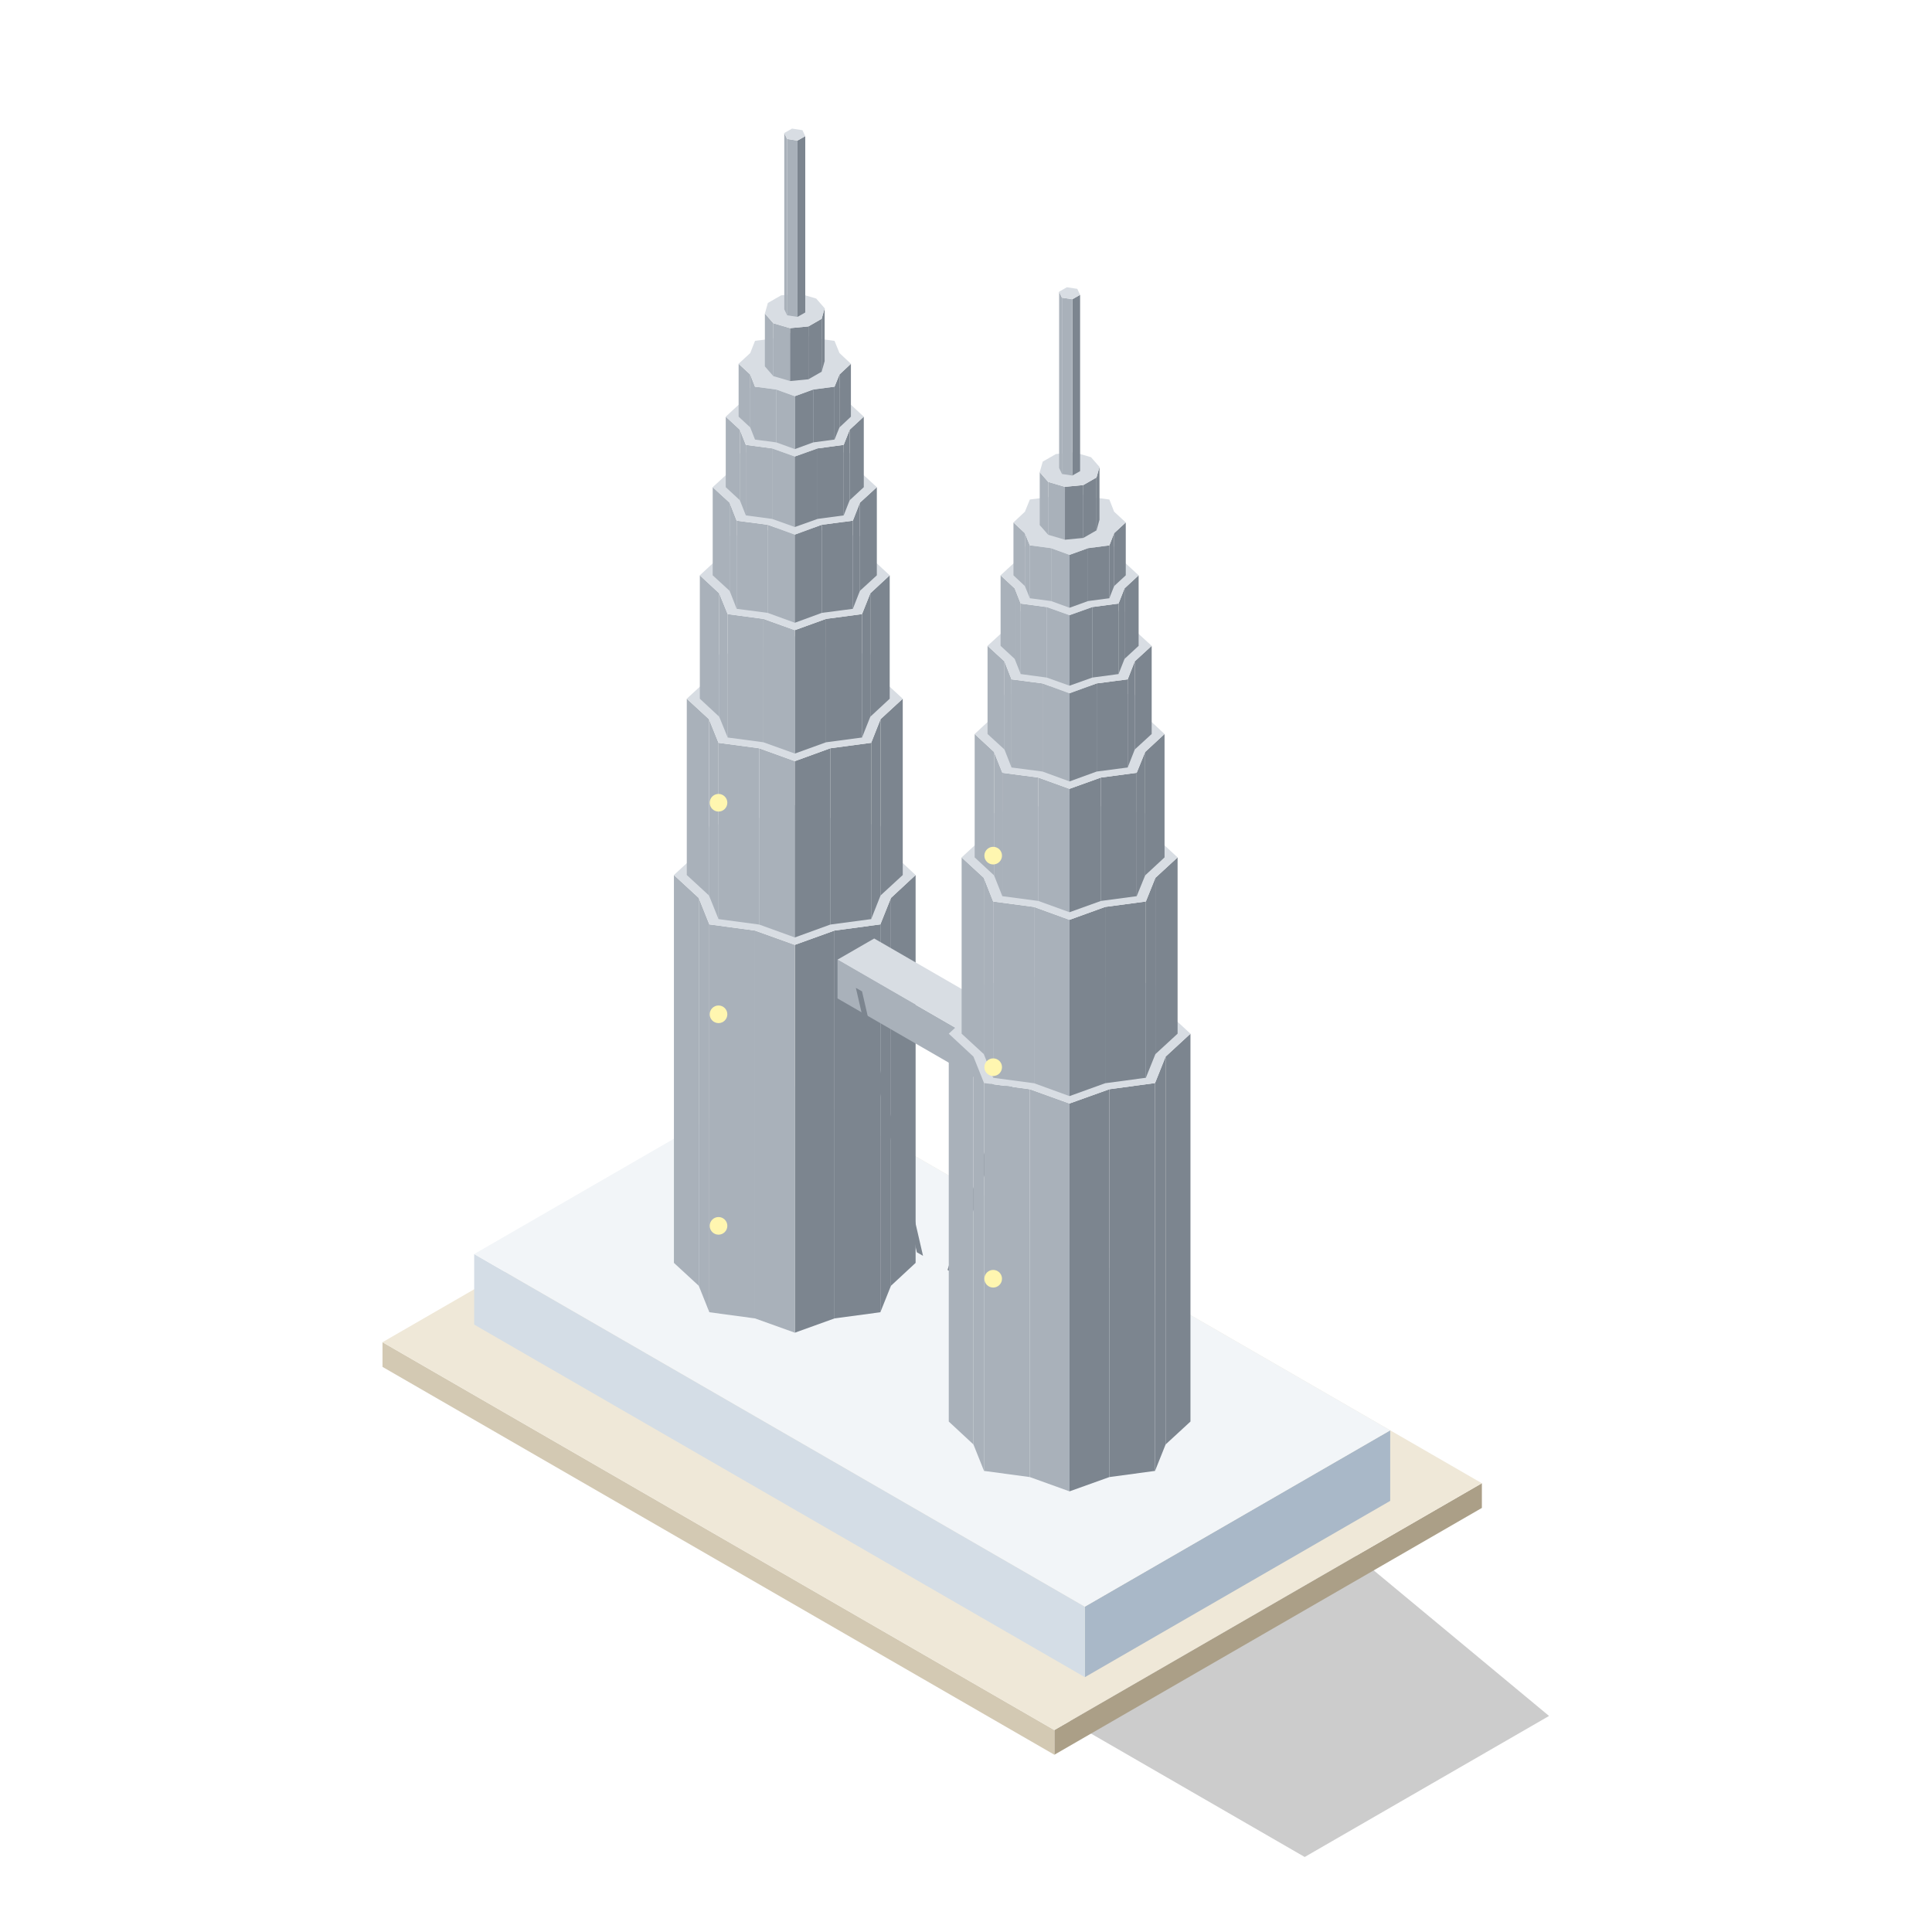
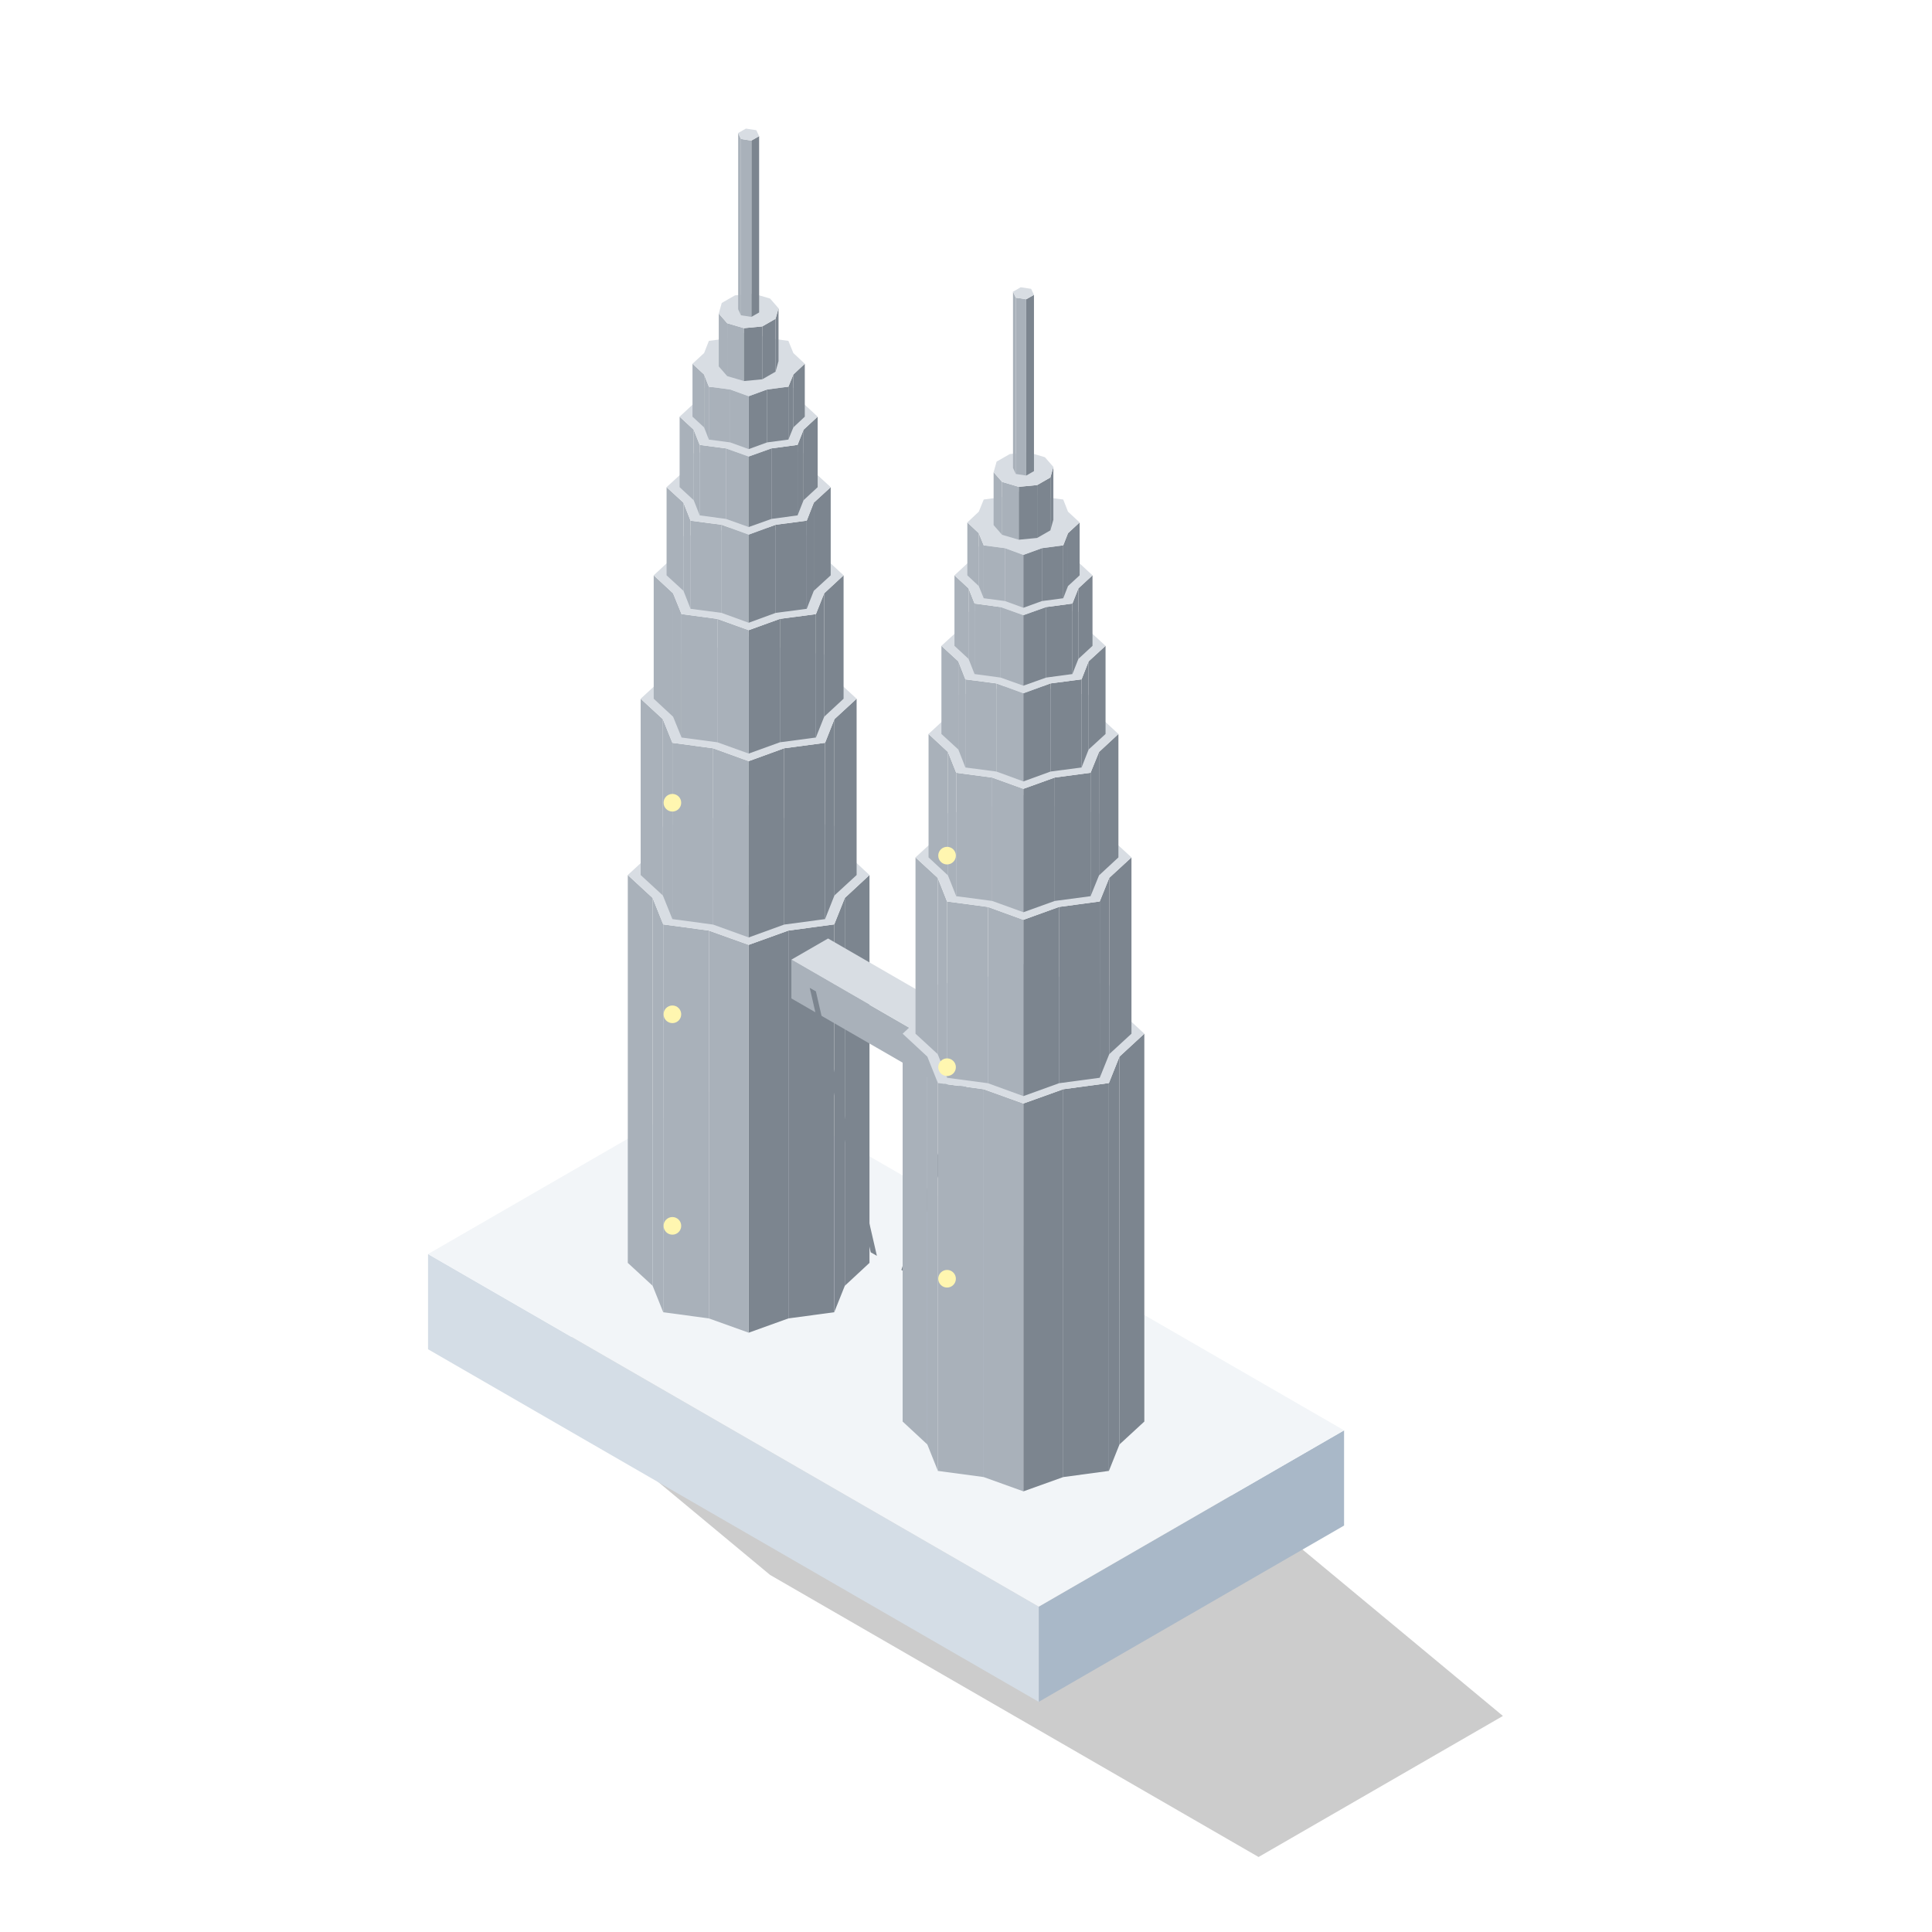
<svg xmlns="http://www.w3.org/2000/svg" viewBox="0 0 80 80">
-   <g transform="translate(38.6 59.52) scale(0.73)">
+   <g transform="translate(36.69 59.52) scale(0.73)">
    <path d="M-20.78 -4L-6.93 -12L20.78 4L34.99 15.8L21.13 23.8L-6.58 7.8Z" fill="#000000" opacity="0.2" />
-     <path d="M31.18 4L6.93 18L6.93 16.6L31.18 2.6Z" fill="#ab9f87" />
-     <path d="M-31.18 -4L6.93 18L6.93 16.6L-31.18 -5.4Z" fill="#d3c9b3" />
-     <path d="M-6.93 -19.4L31.18 2.6L6.93 16.6L-31.18 -5.4Z" fill="#efe8d8" />
-     <path d="M25.98 3.6L8.66 13.6L8.66 9.6L25.98 -0.4Z" fill="#a9b8c8" />
-     <path d="M-25.98 -6.4L8.66 13.6L8.66 9.6L-25.98 -10.4Z" fill="#d4dde6" />
+     <path d="M25.98 5L8.66 15L8.66 9.6L25.98 -0.4Z" fill="#a9b8c8" />
+     <path d="M-25.98 -5L8.66 15L8.66 9.6L-25.98 -10.4Z" fill="#d4dde6" />
    <path d="M-8.66 -20.4L25.98 -0.4L8.66 9.6L-25.98 -10.4Z" fill="#f2f5f8" />
    <path d="M-0.94 -9.9L-2.34 -8.6L-2.34 -30.6L-0.94 -31.9Z" fill="#7c858f" />
    <path d="M-13.24 -8.6L-14.65 -9.9L-14.65 -31.9L-13.24 -30.6Z" fill="#a9b1ba" />
    <path d="M-2.34 -8.6L-2.94 -7.1L-2.94 -29.1L-2.34 -30.6Z" fill="#7c858f" />
    <path d="M-12.64 -7.1L-13.24 -8.6L-13.24 -30.6L-12.64 -29.1Z" fill="#a9b1ba" />
    <path d="M-10.05 -6.75L-12.64 -7.1L-12.64 -29.1L-10.05 -28.75Z" fill="#a9b1ba" />
    <path d="M-2.94 -7.1L-5.54 -6.75L-5.54 -28.75L-2.94 -29.1Z" fill="#7c858f" />
    <path d="M-5.54 -6.75L-7.79 -5.94L-7.79 -27.94L-5.54 -28.75Z" fill="#7c858f" />
    <path d="M-7.79 -5.94L-10.05 -6.75L-10.05 -28.75L-7.79 -27.94Z" fill="#a9b1ba" />
    <path d="M-2.94 -29.1L-5.54 -28.75L-7.79 -27.94L-10.05 -28.75L-12.64 -29.1L-13.24 -30.6L-14.65 -31.9L-13.24 -33.2L-12.64 -34.7L-10.05 -35.05L-7.79 -35.86L-5.54 -35.05L-2.94 -34.7L-2.34 -33.2L-0.94 -31.9L-2.34 -30.6Z" fill="#d8dde3" />
    <path d="M-14.68 -11.44L-7.89 -7.52L-7.89 -8.02L-14.68 -11.94Z" fill="#b8cfe2" opacity="0" />
    <path d="M-14.68 -14.44L-7.89 -10.52L-7.89 -11.02L-14.68 -14.94Z" fill="#b8cfe2" opacity="0" />
    <path d="M-14.68 -17.44L-7.89 -13.52L-7.89 -14.02L-14.68 -17.94Z" fill="#b8cfe2" opacity="0" />
    <path d="M-14.68 -20.44L-7.89 -16.52L-7.89 -17.02L-14.68 -20.94Z" fill="#b8cfe2" opacity="0" />
    <path d="M-14.68 -23.44L-7.89 -19.52L-7.89 -20.02L-14.68 -23.94Z" fill="#b8cfe2" opacity="0" />
    <path d="M-14.68 -26.44L-7.89 -22.52L-7.89 -23.02L-14.68 -26.94Z" fill="#b8cfe2" opacity="0" />
    <path d="M-14.68 -29.44L-7.89 -25.52L-7.89 -26.02L-14.68 -29.94Z" fill="#b8cfe2" opacity="0" />
    <path d="M-1.67 -31.9L-2.93 -30.74L-2.93 -40.74L-1.67 -41.9Z" fill="#7c858f" />
    <path d="M-12.66 -30.74L-13.92 -31.9L-13.92 -41.9L-12.66 -40.74Z" fill="#a9b1ba" />
    <path d="M-2.93 -30.74L-3.46 -29.4L-3.46 -39.4L-2.93 -40.74Z" fill="#7c858f" />
    <path d="M-12.12 -29.4L-12.66 -30.74L-12.66 -40.74L-12.12 -39.4Z" fill="#a9b1ba" />
    <path d="M-3.46 -29.4L-5.78 -29.09L-5.78 -39.09L-3.46 -39.4Z" fill="#7c858f" />
    <path d="M-9.81 -29.09L-12.12 -29.4L-12.12 -39.4L-9.81 -39.09Z" fill="#a9b1ba" />
    <path d="M-7.79 -28.36L-9.81 -29.09L-9.81 -39.09L-7.79 -38.36Z" fill="#a9b1ba" />
    <path d="M-5.78 -29.09L-7.79 -28.36L-7.79 -38.36L-5.78 -39.09Z" fill="#7c858f" />
    <path d="M-3.46 -39.4L-5.78 -39.09L-7.79 -38.36L-9.81 -39.09L-12.12 -39.4L-12.66 -40.74L-13.92 -41.9L-12.66 -43.06L-12.12 -44.4L-9.81 -44.71L-7.79 -45.44L-5.78 -44.71L-3.46 -44.4L-2.93 -43.06L-1.67 -41.9L-2.93 -40.74Z" fill="#d8dde3" />
    <path d="M-13.94 -33.45L-7.88 -29.95L-7.88 -30.45L-13.94 -33.95Z" fill="#b8cfe2" opacity="0" />
    <path d="M-13.94 -36.45L-7.88 -32.95L-7.88 -33.45L-13.94 -36.95Z" fill="#b8cfe2" opacity="0" />
    <path d="M-13.94 -39.45L-7.88 -35.95L-7.88 -36.45L-13.94 -39.95Z" fill="#b8cfe2" opacity="0" />
    <path d="M-2.41 -41.9L-3.51 -40.88L-3.51 -47.88L-2.41 -48.9Z" fill="#7c858f" />
    <path d="M-12.08 -40.88L-13.18 -41.9L-13.18 -48.9L-12.08 -47.88Z" fill="#a9b1ba" />
    <path d="M-3.51 -40.88L-3.98 -39.7L-3.98 -46.7L-3.51 -47.88Z" fill="#7c858f" />
    <path d="M-11.6 -39.7L-12.08 -40.88L-12.08 -47.88L-11.6 -46.7Z" fill="#a9b1ba" />
    <path d="M-9.57 -39.43L-11.6 -39.7L-11.6 -46.7L-9.57 -46.43Z" fill="#a9b1ba" />
    <path d="M-3.98 -39.7L-6.02 -39.43L-6.02 -46.43L-3.98 -46.7Z" fill="#7c858f" />
    <path d="M-6.02 -39.43L-7.79 -38.79L-7.79 -45.79L-6.02 -46.43Z" fill="#7c858f" />
    <path d="M-7.79 -38.79L-9.57 -39.43L-9.57 -46.43L-7.79 -45.79Z" fill="#a9b1ba" />
    <path d="M-3.98 -46.7L-6.02 -46.43L-7.79 -45.79L-9.57 -46.43L-11.6 -46.7L-12.08 -47.88L-13.18 -48.9L-12.08 -49.92L-11.6 -51.1L-9.57 -51.37L-7.79 -52.01L-6.02 -51.37L-3.98 -51.1L-3.51 -49.92L-2.41 -48.9L-3.51 -47.88Z" fill="#d8dde3" />
    <path d="M-13.21 -43.46L-7.87 -40.38L-7.87 -40.88L-13.21 -43.96Z" fill="#b8cfe2" opacity="0" />
    <path d="M-13.21 -46.46L-7.87 -43.38L-7.87 -43.88L-13.21 -46.96Z" fill="#b8cfe2" opacity="0" />
    <path d="M-3.14 -48.9L-4.1 -48.02L-4.1 -53.02L-3.14 -53.9Z" fill="#7c858f" />
    <path d="M-11.49 -48.02L-12.45 -48.9L-12.45 -53.9L-11.49 -53.02Z" fill="#a9b1ba" />
    <path d="M-4.1 -48.02L-4.5 -47L-4.5 -52L-4.1 -53.02Z" fill="#7c858f" />
    <path d="M-11.09 -47L-11.49 -48.02L-11.49 -53.02L-11.09 -52Z" fill="#a9b1ba" />
    <path d="M-4.5 -47L-6.26 -46.77L-6.26 -51.77L-4.5 -52Z" fill="#7c858f" />
    <path d="M-9.33 -46.77L-11.09 -47L-11.09 -52L-9.33 -51.77Z" fill="#a9b1ba" />
    <path d="M-7.79 -46.21L-9.33 -46.77L-9.33 -51.77L-7.79 -51.21Z" fill="#a9b1ba" />
    <path d="M-6.26 -46.77L-7.79 -46.21L-7.79 -51.21L-6.26 -51.77Z" fill="#7c858f" />
    <path d="M-4.5 -52L-6.26 -51.77L-7.79 -51.21L-9.33 -51.77L-11.09 -52L-11.49 -53.02L-12.45 -53.9L-11.49 -54.78L-11.09 -55.8L-9.33 -56.03L-7.79 -56.59L-6.26 -56.03L-4.5 -55.8L-4.1 -54.78L-3.14 -53.9L-4.1 -53.02Z" fill="#d8dde3" />
    <path d="M-12.47 -50.46L-7.86 -47.8L-7.86 -48.3L-12.47 -50.96Z" fill="#b8cfe2" opacity="0" />
    <path d="M-3.88 -53.9L-4.68 -53.16L-4.68 -57.16L-3.88 -57.9Z" fill="#7c858f" />
    <path d="M-10.91 -53.16L-11.71 -53.9L-11.71 -57.9L-10.91 -57.16Z" fill="#a9b1ba" />
    <path d="M-4.68 -53.16L-5.02 -52.3L-5.02 -56.3L-4.68 -57.16Z" fill="#7c858f" />
    <path d="M-10.57 -52.3L-10.91 -53.16L-10.91 -57.16L-10.57 -56.3Z" fill="#a9b1ba" />
    <path d="M-9.08 -52.1L-10.57 -52.3L-10.57 -56.3L-9.08 -56.1Z" fill="#a9b1ba" />
    <path d="M-5.02 -52.3L-6.5 -52.1L-6.5 -56.1L-5.02 -56.3Z" fill="#7c858f" />
    <path d="M-7.79 -51.64L-9.08 -52.1L-9.08 -56.1L-7.79 -55.64Z" fill="#a9b1ba" />
    <path d="M-6.5 -52.1L-7.79 -51.64L-7.79 -55.64L-6.5 -56.1Z" fill="#7c858f" />
    <path d="M-5.02 -56.3L-6.5 -56.1L-7.79 -55.64L-9.08 -56.1L-10.57 -56.3L-10.91 -57.16L-11.71 -57.9L-10.91 -58.64L-10.57 -59.5L-9.08 -59.7L-7.79 -60.16L-6.5 -59.7L-5.02 -59.5L-4.68 -58.64L-3.88 -57.9L-4.68 -57.16Z" fill="#d8dde3" />
    <path d="M-11.73 -55.47L-7.85 -53.23L-7.85 -53.73L-11.73 -55.97Z" fill="#b8cfe2" opacity="0" />
    <path d="M-4.61 -57.9L-5.26 -57.29L-5.26 -60.29L-4.61 -60.9Z" fill="#7c858f" />
    <path d="M-10.32 -57.29L-10.98 -57.9L-10.98 -60.9L-10.32 -60.29Z" fill="#a9b1ba" />
    <path d="M-5.26 -57.29L-5.54 -56.6L-5.54 -59.6L-5.26 -60.29Z" fill="#7c858f" />
    <path d="M-10.05 -56.6L-10.32 -57.29L-10.32 -60.29L-10.05 -59.6Z" fill="#a9b1ba" />
    <path d="M-5.54 -56.6L-6.75 -56.44L-6.75 -59.44L-5.54 -59.6Z" fill="#7c858f" />
    <path d="M-8.84 -56.44L-10.05 -56.6L-10.05 -59.6L-8.84 -59.44Z" fill="#a9b1ba" />
    <path d="M-6.75 -56.44L-7.79 -56.06L-7.79 -59.06L-6.75 -59.44Z" fill="#7c858f" />
    <path d="M-7.79 -56.06L-8.84 -56.44L-8.84 -59.44L-7.79 -59.06Z" fill="#a9b1ba" />
    <path d="M-5.54 -59.6L-6.75 -59.44L-7.79 -59.06L-8.84 -59.44L-10.05 -59.6L-10.32 -60.29L-10.98 -60.9L-10.32 -61.51L-10.05 -62.2L-8.84 -62.36L-7.79 -62.74L-6.75 -62.36L-5.54 -62.2L-5.26 -61.51L-4.61 -60.9L-5.26 -60.29Z" fill="#d8dde3" />
    <path d="M-10.99 -59.47L-7.84 -57.65L-7.84 -58.15L-10.99 -59.97Z" fill="#b8cfe2" opacity="0" />
    <path d="M-6.1 -61.05L-6.27 -60.45L-6.27 -63.45L-6.1 -64.05Z" fill="#7c858f" />
    <path d="M-9.01 -60.2L-9.49 -60.75L-9.49 -63.75L-9.01 -63.2Z" fill="#a9b1ba" />
    <path d="M-6.27 -60.45L-7.02 -60.02L-7.02 -63.02L-6.27 -63.45Z" fill="#7c858f" />
    <path d="M-8.06 -59.92L-9.01 -60.2L-9.01 -63.2L-8.06 -62.92Z" fill="#a9b1ba" />
    <path d="M-7.02 -60.02L-8.06 -59.92L-8.06 -62.92L-7.02 -63.02Z" fill="#7c858f" />
    <path d="M-7.02 -63.02L-8.06 -62.92L-9.01 -63.2L-9.49 -63.75L-9.32 -64.35L-8.57 -64.78L-7.53 -64.88L-6.58 -64.6L-6.1 -64.05L-6.27 -63.45Z" fill="#d8dde3" />
    <path d="M-8.23 -63.65L-8.39 -63.99L-8.39 -73.99L-8.23 -73.65Z" fill="#a9b1ba" />
    <path d="M-7.2 -63.81L-7.64 -63.56L-7.64 -73.56L-7.2 -73.81Z" fill="#7c858f" />
    <path d="M-7.64 -63.56L-8.23 -63.65L-8.23 -73.65L-7.64 -73.56Z" fill="#a9b1ba" />
    <path d="M-7.64 -73.56L-8.23 -73.65L-8.39 -73.99L-7.95 -74.24L-7.36 -74.15L-7.2 -73.81Z" fill="#d8dde3" />
    <path d="M5.37 -21.1L3.29 -19.9L3.29 -22.1L5.37 -23.3Z" fill="#7c858f" />
    <path d="M-5.37 -24.9L3.29 -19.9L3.29 -22.1L-5.37 -27.1Z" fill="#a9b1ba" />
    <path d="M-3.29 -28.3L5.37 -23.3L3.29 -22.1L-5.37 -27.1Z" fill="#d8dde3" />
    <path d="M-5.37 -24.9L-1.04 -13.4L3.29 -19.9Z" fill="#7c858f" opacity="0" />
    <path d="M-4.33 -25.5L-0.87 -10.5L-0.52 -10.3L-3.98 -25.3Z" fill="#7c858f" />
    <path d="M4.33 -20.5L0.87 -9.5L1.21 -9.3L4.68 -20.3Z" fill="#7c858f" />
    <path d="M14.65 -0.9L13.24 0.4L13.24 -21.6L14.65 -22.9Z" fill="#7c858f" />
    <path d="M2.34 0.4L0.94 -0.9L0.94 -22.9L2.34 -21.6Z" fill="#a9b1ba" />
    <path d="M13.24 0.4L12.64 1.9L12.64 -20.1L13.24 -21.6Z" fill="#7c858f" />
    <path d="M2.94 1.9L2.34 0.4L2.34 -21.6L2.94 -20.1Z" fill="#a9b1ba" />
    <path d="M5.54 2.25L2.94 1.9L2.94 -20.1L5.54 -19.75Z" fill="#a9b1ba" />
    <path d="M12.64 1.9L10.05 2.25L10.05 -19.75L12.64 -20.1Z" fill="#7c858f" />
    <path d="M7.79 3.06L5.54 2.25L5.54 -19.75L7.79 -18.94Z" fill="#a9b1ba" />
    <path d="M10.05 2.25L7.79 3.06L7.79 -18.94L10.05 -19.75Z" fill="#7c858f" />
    <path d="M12.64 -20.1L10.05 -19.75L7.79 -18.94L5.54 -19.75L2.94 -20.1L2.34 -21.6L0.94 -22.9L2.34 -24.2L2.94 -25.7L5.54 -26.05L7.79 -26.86L10.05 -26.05L12.64 -25.7L13.24 -24.2L14.65 -22.9L13.24 -21.6Z" fill="#d8dde3" />
    <path d="M0.91 -2.44L7.7 1.48L7.7 0.98L0.91 -2.94Z" fill="#b8cfe2" opacity="0" />
    <path d="M0.91 -5.44L7.7 -1.52L7.7 -2.02L0.91 -5.94Z" fill="#b8cfe2" opacity="0" />
    <path d="M0.91 -8.44L7.7 -4.52L7.7 -5.02L0.91 -8.94Z" fill="#b8cfe2" opacity="0" />
    <path d="M0.91 -11.44L7.7 -7.52L7.7 -8.02L0.91 -11.94Z" fill="#b8cfe2" opacity="0" />
    <path d="M0.91 -14.44L7.7 -10.52L7.7 -11.02L0.91 -14.94Z" fill="#b8cfe2" opacity="0" />
    <path d="M0.91 -17.44L7.7 -13.52L7.7 -14.02L0.91 -17.94Z" fill="#b8cfe2" opacity="0" />
    <path d="M0.91 -20.44L7.7 -16.52L7.7 -17.02L0.91 -20.94Z" fill="#b8cfe2" opacity="0" />
    <path d="M13.92 -22.9L12.66 -21.74L12.66 -31.74L13.92 -32.9Z" fill="#7c858f" />
    <path d="M2.93 -21.74L1.67 -22.9L1.67 -32.9L2.93 -31.74Z" fill="#a9b1ba" />
    <path d="M3.46 -20.4L2.93 -21.74L2.93 -31.74L3.46 -30.4Z" fill="#a9b1ba" />
    <path d="M12.66 -21.74L12.12 -20.4L12.12 -30.4L12.66 -31.74Z" fill="#7c858f" />
    <path d="M12.12 -20.4L9.81 -20.09L9.81 -30.09L12.12 -30.4Z" fill="#7c858f" />
    <path d="M5.78 -20.09L3.46 -20.4L3.46 -30.4L5.78 -30.09Z" fill="#a9b1ba" />
    <path d="M7.79 -19.36L5.78 -20.09L5.78 -30.09L7.79 -29.36Z" fill="#a9b1ba" />
    <path d="M9.81 -20.09L7.79 -19.36L7.79 -29.36L9.81 -30.09Z" fill="#7c858f" />
    <path d="M12.12 -30.4L9.81 -30.09L7.79 -29.36L5.78 -30.09L3.46 -30.4L2.93 -31.74L1.67 -32.9L2.93 -34.06L3.46 -35.4L5.78 -35.71L7.79 -36.44L9.81 -35.71L12.12 -35.4L12.66 -34.06L13.92 -32.9L12.66 -31.74Z" fill="#d8dde3" />
    <path d="M1.65 -24.45L7.71 -20.95L7.71 -21.45L1.65 -24.95Z" fill="#b8cfe2" opacity="0" />
    <path d="M1.65 -27.45L7.71 -23.95L7.71 -24.45L1.65 -27.95Z" fill="#b8cfe2" opacity="0" />
    <path d="M1.65 -30.45L7.71 -26.95L7.71 -27.45L1.65 -30.95Z" fill="#b8cfe2" opacity="0" />
    <path d="M13.18 -32.9L12.08 -31.88L12.08 -38.88L13.18 -39.9Z" fill="#7c858f" />
    <path d="M3.51 -31.88L2.41 -32.9L2.41 -39.9L3.51 -38.88Z" fill="#a9b1ba" />
    <path d="M12.08 -31.88L11.6 -30.7L11.6 -37.7L12.08 -38.88Z" fill="#7c858f" />
    <path d="M3.98 -30.7L3.51 -31.88L3.51 -38.88L3.98 -37.7Z" fill="#a9b1ba" />
    <path d="M6.02 -30.43L3.98 -30.7L3.98 -37.7L6.02 -37.43Z" fill="#a9b1ba" />
    <path d="M11.6 -30.7L9.57 -30.43L9.57 -37.43L11.6 -37.7Z" fill="#7c858f" />
    <path d="M7.79 -29.79L6.02 -30.43L6.02 -37.43L7.79 -36.79Z" fill="#a9b1ba" />
    <path d="M9.57 -30.43L7.79 -29.79L7.79 -36.79L9.57 -37.43Z" fill="#7c858f" />
    <path d="M11.6 -37.7L9.57 -37.43L7.79 -36.79L6.02 -37.43L3.98 -37.7L3.51 -38.88L2.41 -39.9L3.51 -40.92L3.98 -42.1L6.02 -42.37L7.79 -43.01L9.57 -42.37L11.6 -42.1L12.08 -40.92L13.18 -39.9L12.08 -38.88Z" fill="#d8dde3" />
    <path d="M2.38 -34.46L7.72 -31.38L7.72 -31.88L2.38 -34.96Z" fill="#b8cfe2" opacity="0" />
    <path d="M2.38 -37.46L7.72 -34.38L7.72 -34.88L2.38 -37.96Z" fill="#b8cfe2" opacity="0" />
    <path d="M12.45 -39.9L11.49 -39.02L11.49 -44.02L12.45 -44.9Z" fill="#7c858f" />
    <path d="M4.1 -39.02L3.14 -39.9L3.14 -44.9L4.1 -44.02Z" fill="#a9b1ba" />
    <path d="M11.49 -39.02L11.09 -38L11.09 -43L11.49 -44.02Z" fill="#7c858f" />
    <path d="M4.5 -38L4.1 -39.02L4.1 -44.02L4.5 -43Z" fill="#a9b1ba" />
    <path d="M11.09 -38L9.33 -37.77L9.33 -42.77L11.09 -43Z" fill="#7c858f" />
    <path d="M6.26 -37.77L4.5 -38L4.5 -43L6.26 -42.77Z" fill="#a9b1ba" />
    <path d="M7.79 -37.21L6.26 -37.77L6.26 -42.77L7.79 -42.21Z" fill="#a9b1ba" />
    <path d="M9.33 -37.77L7.79 -37.21L7.79 -42.21L9.33 -42.77Z" fill="#7c858f" />
    <path d="M11.09 -43L9.33 -42.77L7.79 -42.21L6.26 -42.77L4.5 -43L4.1 -44.02L3.14 -44.9L4.1 -45.78L4.5 -46.8L6.26 -47.03L7.79 -47.59L9.33 -47.03L11.09 -46.8L11.49 -45.78L12.45 -44.9L11.49 -44.02Z" fill="#d8dde3" />
    <path d="M3.12 -41.46L7.73 -38.8L7.73 -39.3L3.12 -41.96Z" fill="#b8cfe2" opacity="0" />
    <path d="M11.71 -44.9L10.91 -44.16L10.91 -48.16L11.71 -48.9Z" fill="#7c858f" />
    <path d="M4.68 -44.16L3.88 -44.9L3.88 -48.9L4.68 -48.16Z" fill="#a9b1ba" />
    <path d="M10.91 -44.16L10.57 -43.3L10.57 -47.3L10.91 -48.16Z" fill="#7c858f" />
    <path d="M5.02 -43.3L4.68 -44.16L4.68 -48.16L5.02 -47.3Z" fill="#a9b1ba" />
    <path d="M10.57 -43.3L9.08 -43.1L9.08 -47.1L10.57 -47.3Z" fill="#7c858f" />
    <path d="M6.5 -43.1L5.02 -43.3L5.02 -47.3L6.5 -47.1Z" fill="#a9b1ba" />
    <path d="M7.79 -42.64L6.5 -43.1L6.5 -47.1L7.79 -46.64Z" fill="#a9b1ba" />
    <path d="M9.08 -43.1L7.79 -42.64L7.79 -46.64L9.08 -47.1Z" fill="#7c858f" />
    <path d="M10.57 -47.3L9.08 -47.1L7.79 -46.64L6.5 -47.1L5.02 -47.3L4.68 -48.16L3.88 -48.9L4.68 -49.64L5.02 -50.5L6.5 -50.7L7.79 -51.16L9.08 -50.7L10.57 -50.5L10.91 -49.64L11.71 -48.9L10.91 -48.16Z" fill="#d8dde3" />
    <path d="M3.86 -46.47L7.74 -44.23L7.74 -44.73L3.86 -46.97Z" fill="#b8cfe2" opacity="0" />
    <path d="M10.98 -48.9L10.32 -48.29L10.32 -51.29L10.98 -51.9Z" fill="#7c858f" />
    <path d="M5.26 -48.29L4.61 -48.9L4.61 -51.9L5.26 -51.29Z" fill="#a9b1ba" />
    <path d="M5.54 -47.6L5.26 -48.29L5.26 -51.29L5.54 -50.6Z" fill="#a9b1ba" />
    <path d="M10.32 -48.29L10.05 -47.6L10.05 -50.6L10.32 -51.29Z" fill="#7c858f" />
    <path d="M10.05 -47.6L8.84 -47.44L8.84 -50.44L10.05 -50.6Z" fill="#7c858f" />
    <path d="M6.75 -47.44L5.54 -47.6L5.54 -50.6L6.75 -50.44Z" fill="#a9b1ba" />
    <path d="M7.79 -47.06L6.75 -47.44L6.75 -50.44L7.79 -50.06Z" fill="#a9b1ba" />
    <path d="M8.84 -47.44L7.79 -47.06L7.79 -50.06L8.84 -50.44Z" fill="#7c858f" />
    <path d="M10.05 -50.6L8.84 -50.44L7.79 -50.06L6.75 -50.44L5.54 -50.6L5.26 -51.29L4.61 -51.9L5.26 -52.51L5.54 -53.2L6.75 -53.36L7.79 -53.74L8.84 -53.36L10.05 -53.2L10.32 -52.51L10.98 -51.9L10.32 -51.29Z" fill="#d8dde3" />
    <path d="M4.6 -50.47L7.75 -48.65L7.75 -49.15L4.6 -50.97Z" fill="#b8cfe2" opacity="0" />
    <path d="M9.49 -52.05L9.32 -51.45L9.32 -54.45L9.49 -55.05Z" fill="#7c858f" />
    <path d="M6.58 -51.2L6.1 -51.75L6.1 -54.75L6.58 -54.2Z" fill="#a9b1ba" />
    <path d="M9.32 -51.45L8.57 -51.02L8.57 -54.02L9.32 -54.45Z" fill="#7c858f" />
    <path d="M7.53 -50.92L6.58 -51.2L6.58 -54.2L7.53 -53.92Z" fill="#a9b1ba" />
    <path d="M8.57 -51.02L7.53 -50.92L7.53 -53.92L8.57 -54.02Z" fill="#7c858f" />
    <path d="M8.57 -54.02L7.53 -53.92L6.58 -54.2L6.1 -54.75L6.27 -55.35L7.02 -55.78L8.06 -55.88L9.01 -55.6L9.49 -55.05L9.32 -54.45Z" fill="#d8dde3" />
    <path d="M7.36 -54.65L7.2 -54.99L7.2 -64.99L7.36 -64.65Z" fill="#a9b1ba" />
    <path d="M8.39 -54.81L7.95 -54.56L7.95 -64.56L8.39 -64.81Z" fill="#7c858f" />
    <path d="M7.95 -54.56L7.36 -54.65L7.36 -64.65L7.95 -64.56Z" fill="#a9b1ba" />
    <path d="M7.95 -64.56L7.36 -64.65L7.2 -64.99L7.64 -65.24L8.23 -65.15L8.39 -64.81Z" fill="#d8dde3" />
    <circle cx="-12.12" cy="-12.00" r="0.50" fill="#fff6b0">
      <animate attributeName="opacity" values="1;0.3;1" dur="1.8s" begin="0.0s" repeatCount="indefinite" />
    </circle>
    <circle cx="3.46" cy="-9.00" r="0.50" fill="#fff6b0">
      <animate attributeName="opacity" values="1;0.3;1" dur="1.8s" begin="0.3s" repeatCount="indefinite" />
    </circle>
    <circle cx="-12.12" cy="-24.00" r="0.50" fill="#fff6b0">
      <animate attributeName="opacity" values="1;0.3;1" dur="1.8s" begin="0.6s" repeatCount="indefinite" />
    </circle>
    <circle cx="3.46" cy="-21.00" r="0.50" fill="#fff6b0">
      <animate attributeName="opacity" values="1;0.3;1" dur="1.8s" begin="0.9s" repeatCount="indefinite" />
    </circle>
    <circle cx="-12.12" cy="-36.00" r="0.50" fill="#fff6b0">
      <animate attributeName="opacity" values="1;0.3;1" dur="1.8s" begin="1.2s" repeatCount="indefinite" />
    </circle>
    <circle cx="3.46" cy="-33.00" r="0.50" fill="#fff6b0">
      <animate attributeName="opacity" values="1;0.3;1" dur="1.8s" begin="1.5s" repeatCount="indefinite" />
    </circle>
  </g>
</svg>
